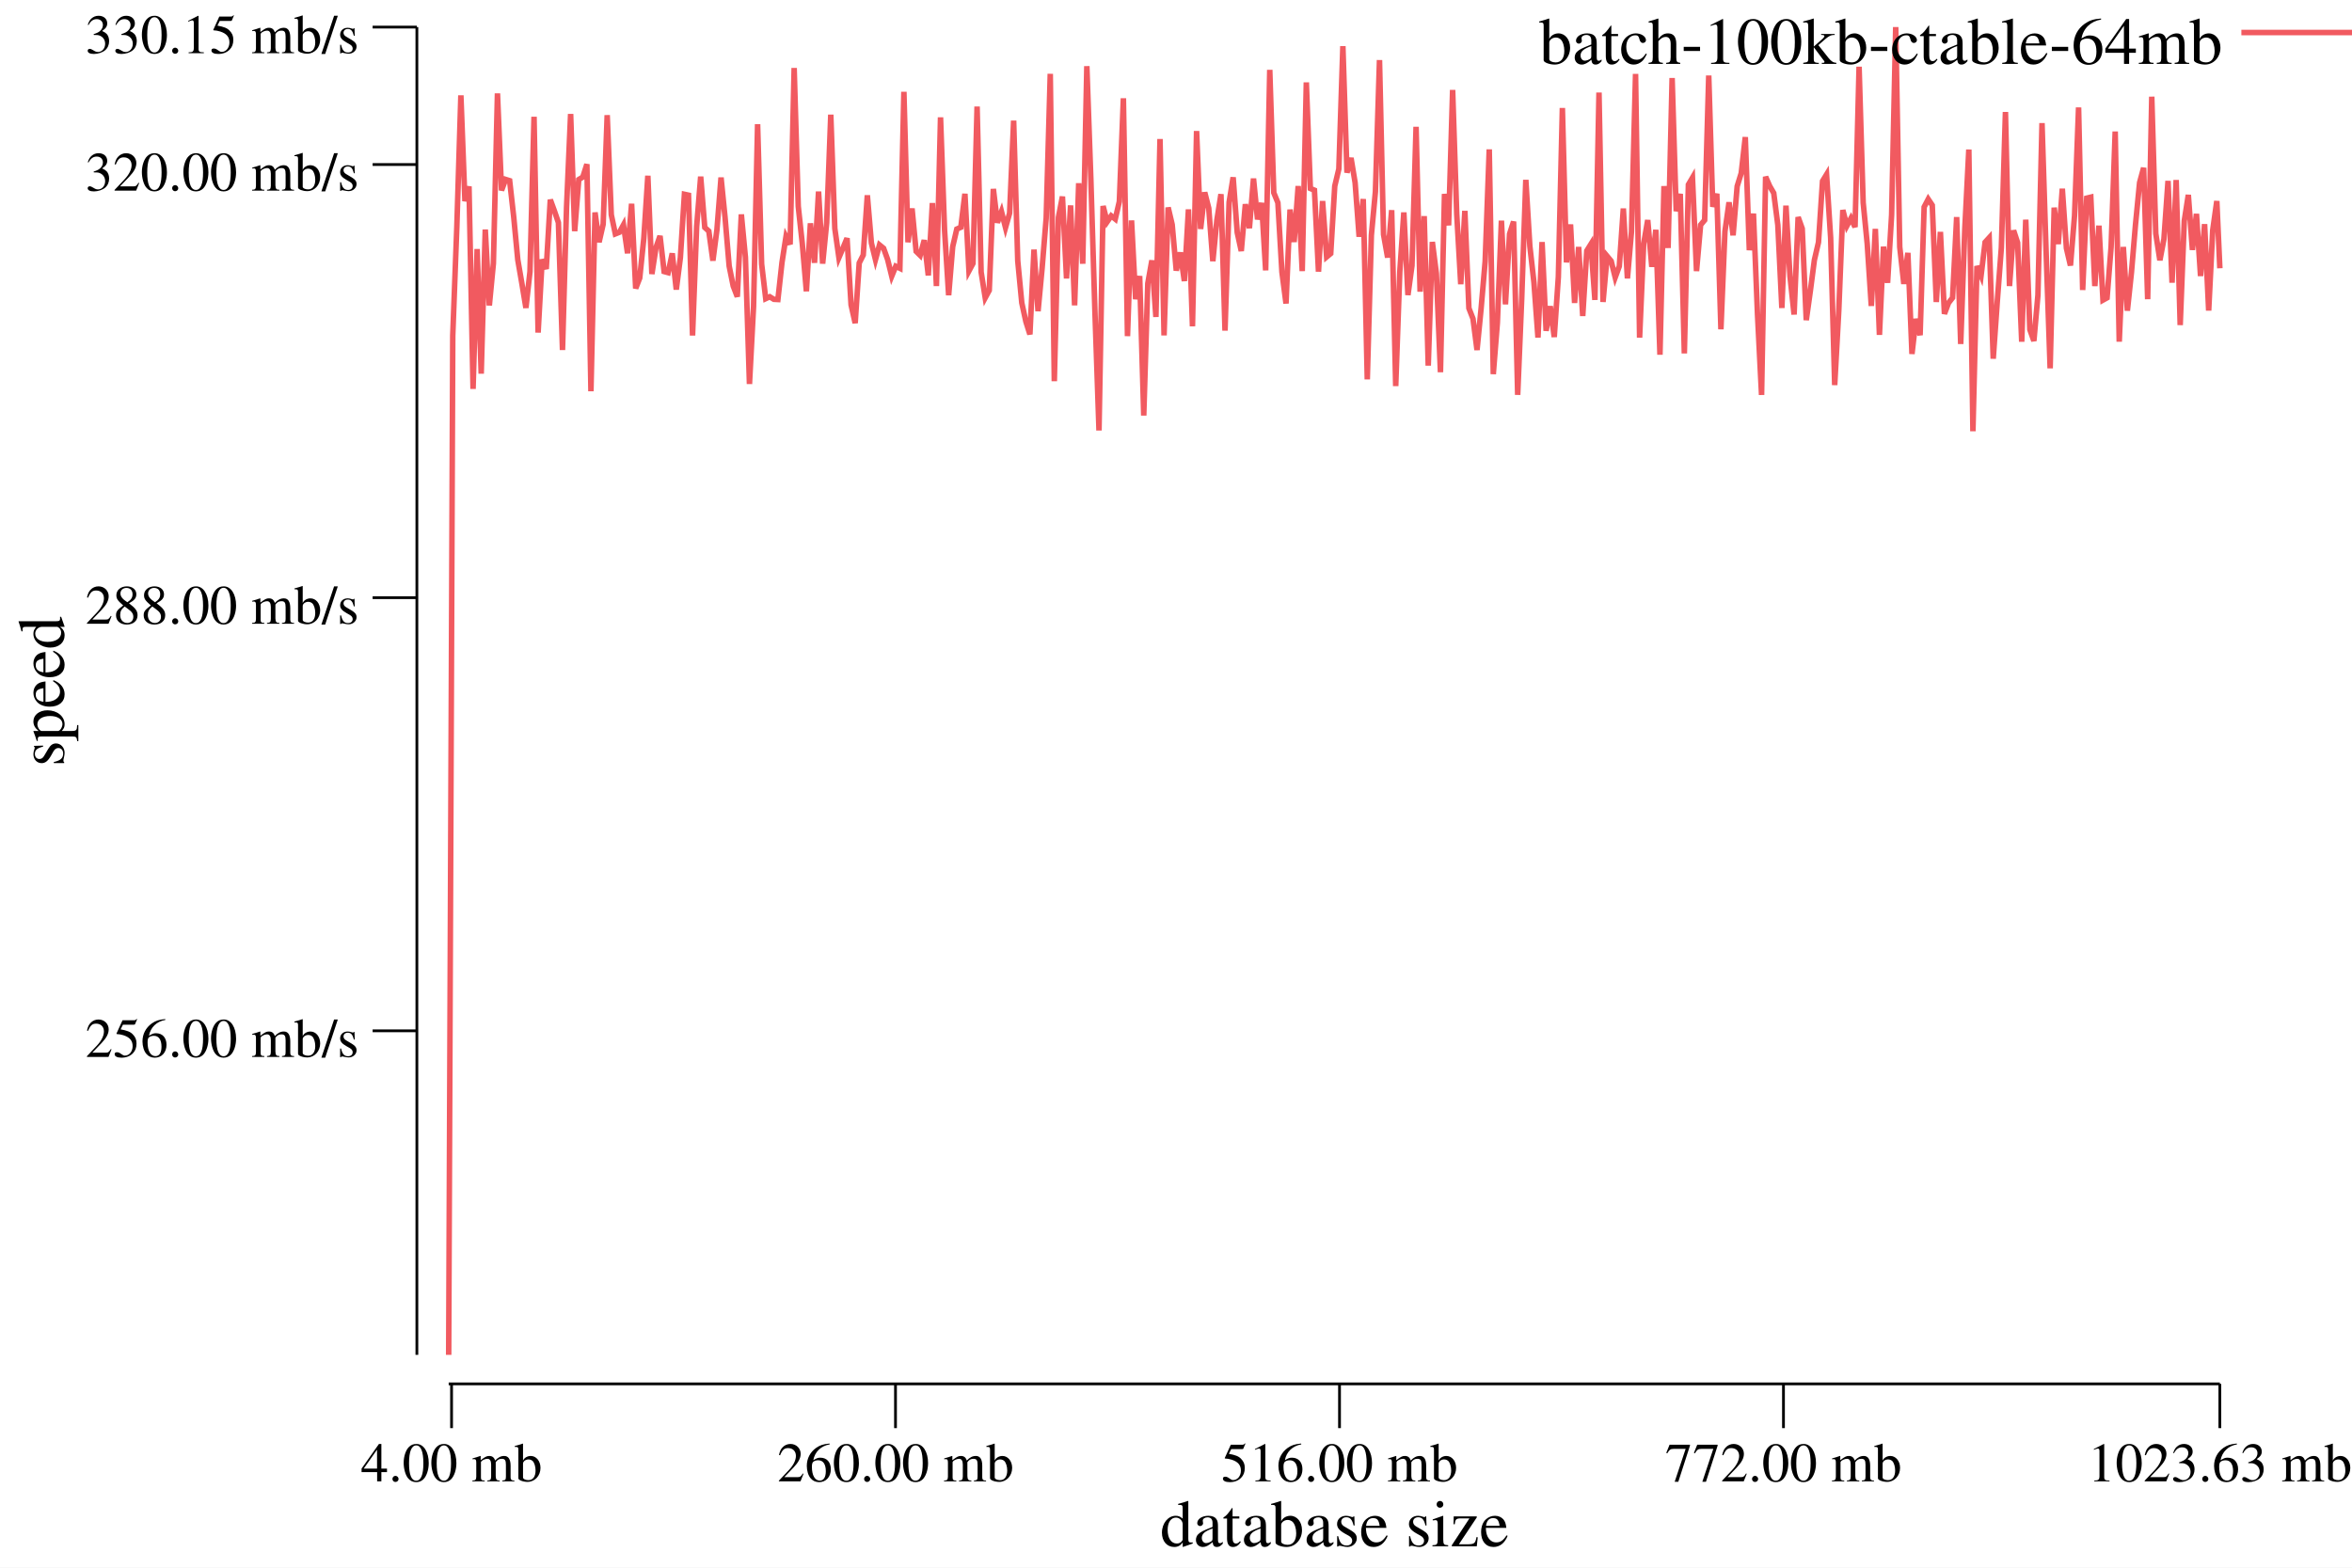
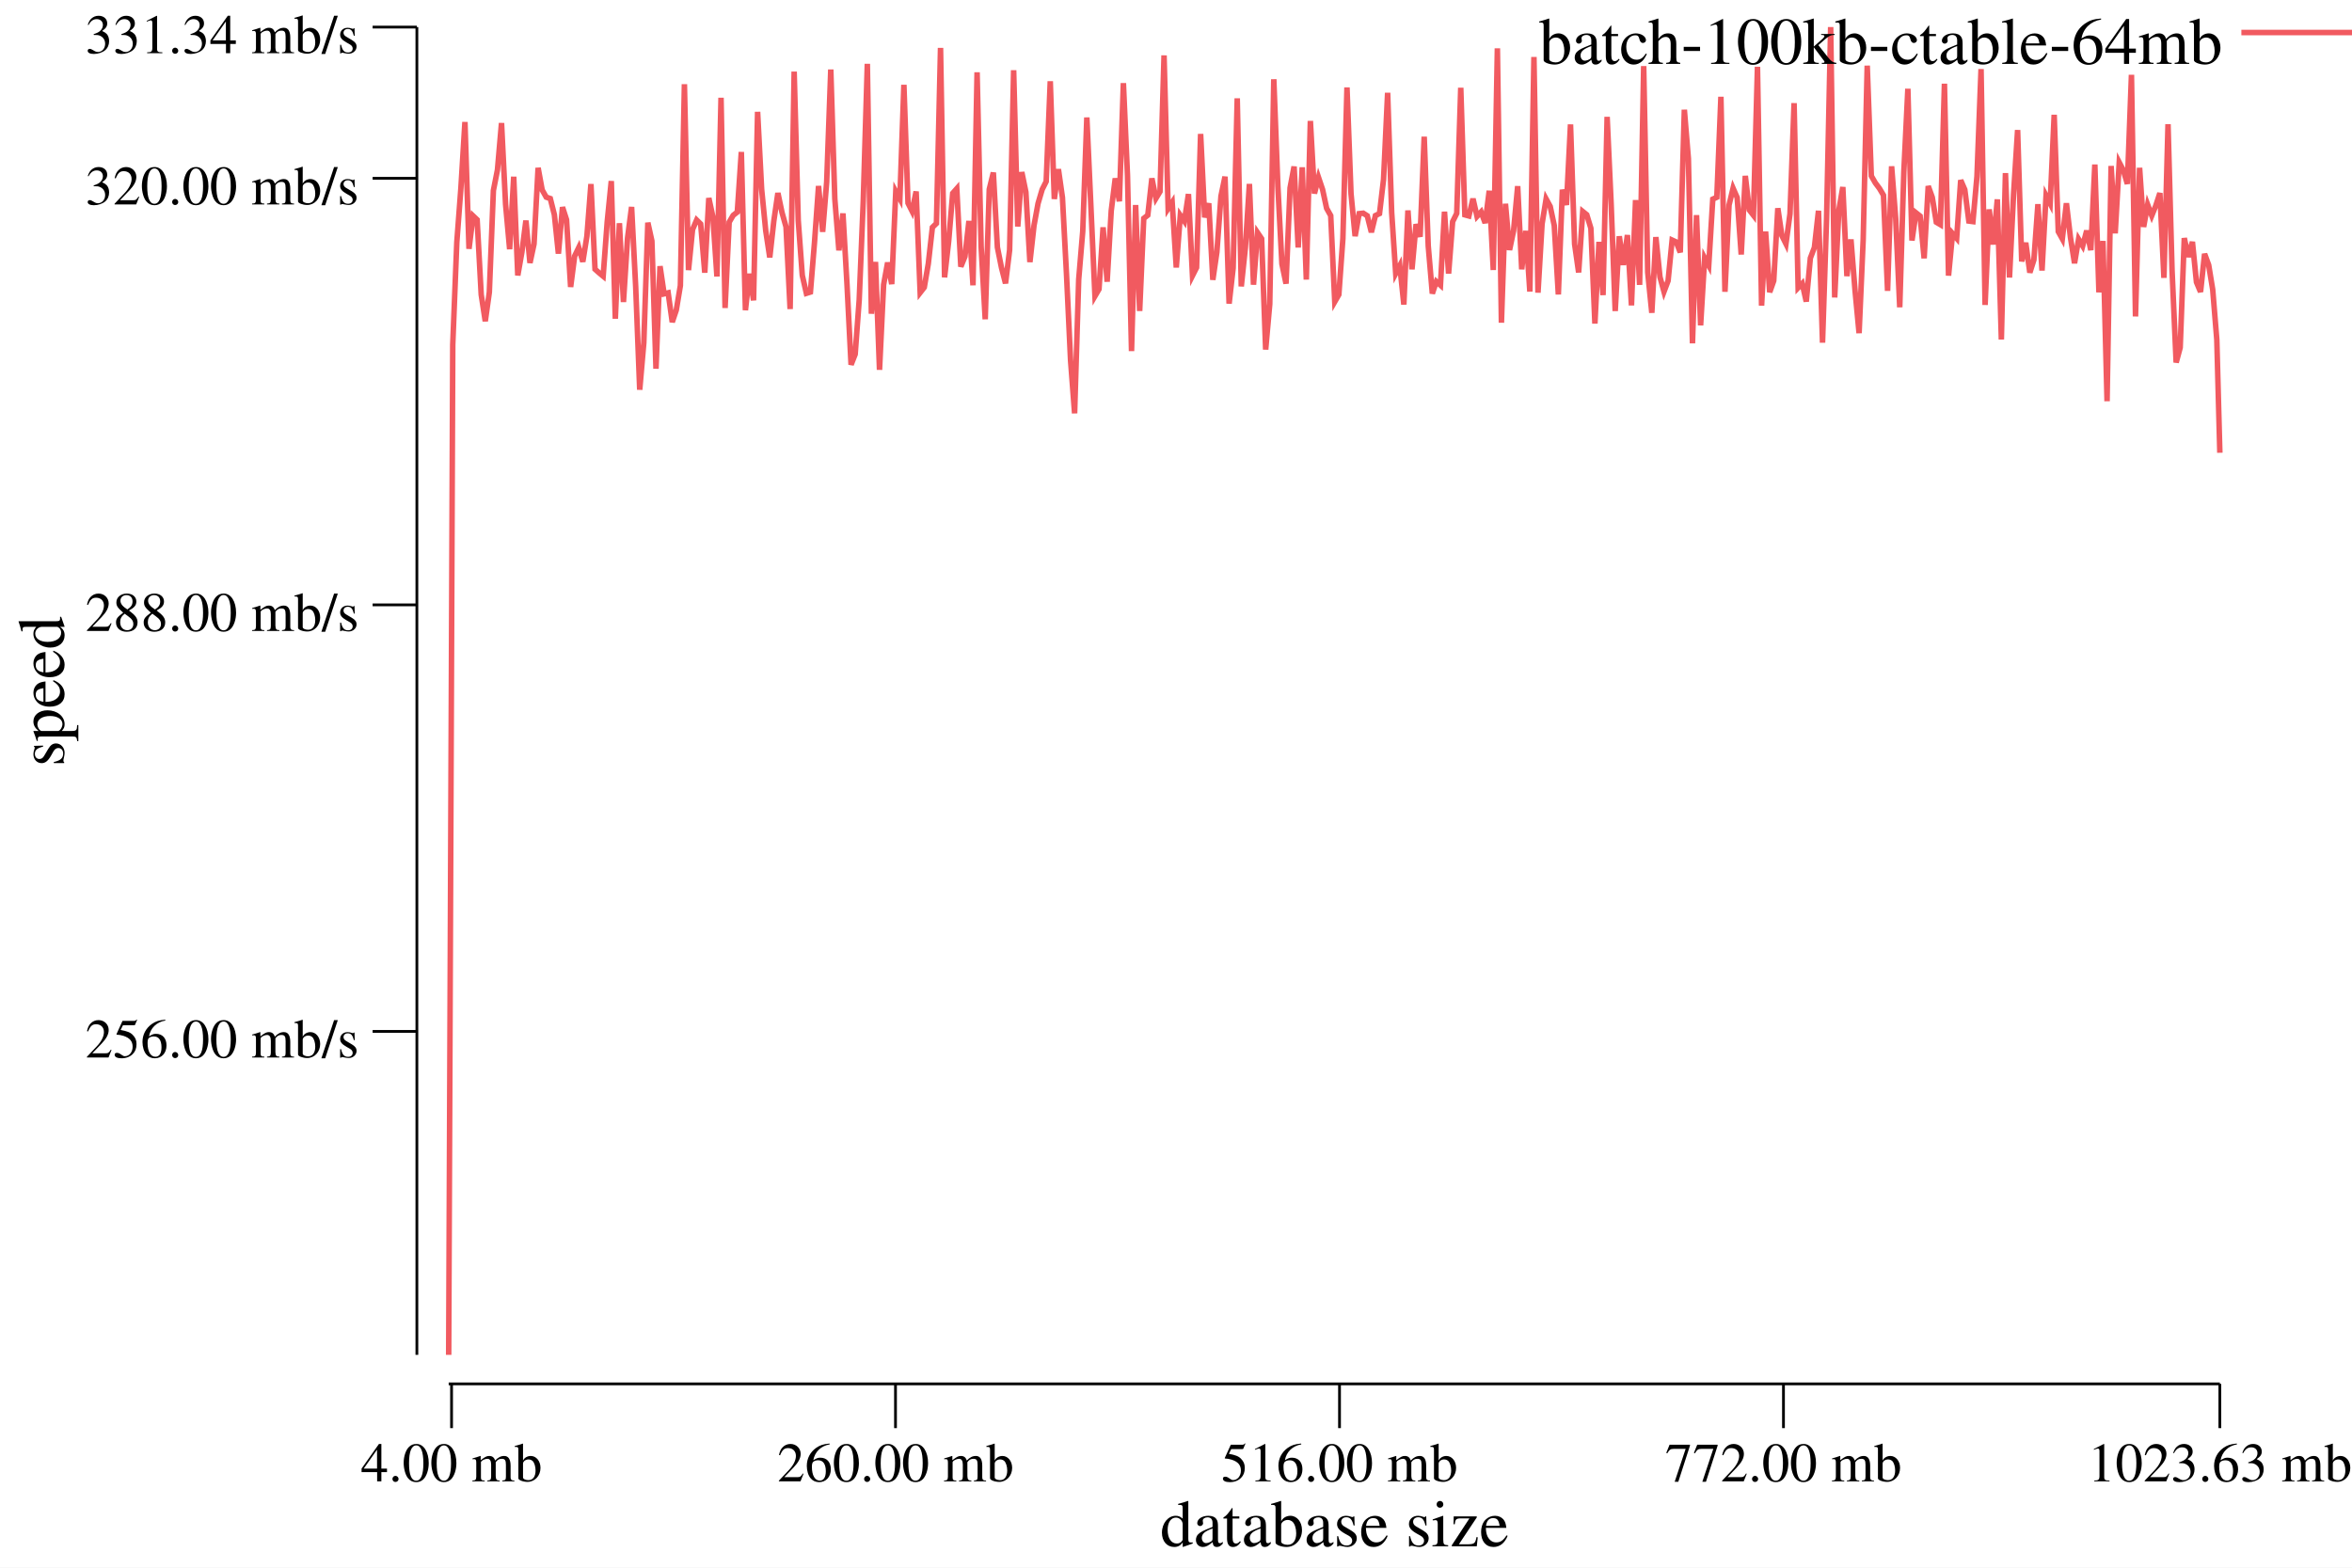
<svg xmlns="http://www.w3.org/2000/svg" width="425.2pt" height="283.46pt" viewBox="0 0 425.2 283.46">
  <g transform="scale(1, -1) translate(0, -283.46)">
    <path d="M0,0L425.2,0L425.2,283.46L0,283.46Z" style="fill:#FFFFFF" />
    <text x="209.73" y="-3.861" transform="scale(1, -1)" style="font-family:Times;font-weight:normal;font-style:normal;font-size:12px">database size</text>
    <text x="65.244" y="-15.602" transform="scale(1, -1)" style="font-family:Times;font-weight:normal;font-style:normal;font-size:10px">4.00 mb</text>
    <text x="140.51" y="-15.602" transform="scale(1, -1)" style="font-family:Times;font-weight:normal;font-style:normal;font-size:10px">260.00 mb</text>
    <text x="220.77" y="-15.602" transform="scale(1, -1)" style="font-family:Times;font-weight:normal;font-style:normal;font-size:10px">516.00 mb</text>
    <text x="301.03" y="-15.602" transform="scale(1, -1)" style="font-family:Times;font-weight:normal;font-style:normal;font-size:10px">772.00 mb</text>
    <text x="377.42" y="-15.602" transform="scale(1, -1)" style="font-family:Times;font-weight:normal;font-style:normal;font-size:10px">1023.63 mb</text>
    <path d="M81.634,25.23L81.634,33.23" style="fill:none;stroke:#000000;stroke-width:0.5" />
    <path d="M161.89,25.23L161.89,33.23" style="fill:none;stroke:#000000;stroke-width:0.5" />
    <path d="M242.16,25.23L242.16,33.23" style="fill:none;stroke:#000000;stroke-width:0.5" />
    <path d="M322.42,25.23L322.42,33.23" style="fill:none;stroke:#000000;stroke-width:0.5" />
    <path d="M401.31,25.23L401.31,33.23" style="fill:none;stroke:#000000;stroke-width:0.5" />
    <path d="M81.114,33.23L401.31,33.23" style="fill:none;stroke:#000000;stroke-width:0.5" />
    <g transform="rotate(90)">
      <text x="144.86" y="11.555" transform="scale(1, -1)" style="font-family:Times;font-weight:normal;font-style:normal;font-size:12px">speed</text>
    </g>
-     <text x="15.416" y="-92.348" transform="scale(1, -1)" style="font-family:Times;font-weight:normal;font-style:normal;font-size:10px">256.00 mb/s</text>
-     <text x="15.416" y="-170.67" transform="scale(1, -1)" style="font-family:Times;font-weight:normal;font-style:normal;font-size:10px">288.00 mb/s</text>
-     <text x="15.416" y="-248.99" transform="scale(1, -1)" style="font-family:Times;font-weight:normal;font-style:normal;font-size:10px">320.00 mb/s</text>
-     <text x="15.416" y="-273.84" transform="scale(1, -1)" style="font-family:Times;font-weight:normal;font-style:normal;font-size:10px">330.15 mb/s</text>
-     <path d="M67.364,97.07L75.364,97.07" style="fill:none;stroke:#000000;stroke-width:0.5" />
-     <path d="M67.364,175.39L75.364,175.39" style="fill:none;stroke:#000000;stroke-width:0.5" />
-     <path d="M67.364,253.71L75.364,253.71" style="fill:none;stroke:#000000;stroke-width:0.5" />
+     <text x="15.416" y="-92.242" transform="scale(1, -1)" style="font-family:Times;font-weight:normal;font-style:normal;font-size:10px">256.00 mb/s</text>
+     <text x="15.416" y="-169.37" transform="scale(1, -1)" style="font-family:Times;font-weight:normal;font-style:normal;font-size:10px">288.00 mb/s</text>
+     <text x="15.416" y="-246.49" transform="scale(1, -1)" style="font-family:Times;font-weight:normal;font-style:normal;font-size:10px">320.00 mb/s</text>
+     <text x="15.416" y="-273.84" transform="scale(1, -1)" style="font-family:Times;font-weight:normal;font-style:normal;font-size:10px">331.34 mb/s</text>
+     <path d="M67.364,96.964L75.364,96.964" style="fill:none;stroke:#000000;stroke-width:0.5" />
+     <path d="M67.364,174.09L75.364,174.09" style="fill:none;stroke:#000000;stroke-width:0.5" />
+     <path d="M67.364,251.22L75.364,251.22" style="fill:none;stroke:#000000;stroke-width:0.5" />
    <path d="M67.364,278.56L75.364,278.56" style="fill:none;stroke:#000000;stroke-width:0.5" />
    <path d="M75.364,38.48L75.364,278.56" style="fill:none;stroke:#000000;stroke-width:0.5" />
-     <path d="M81.114,38.48L81.849,222.75L82.584,242.37L83.319,266.22L84.053,247.09L84.788,249.75L85.523,213.14L86.258,238.43L86.993,215.9L87.728,241.96L88.462,228.23L89.197,235.83L89.932,266.57L90.667,249.03L91.402,251.02L92.136,250.79L92.871,244.23L93.606,236.49L94.341,232.23L95.076,227.79L95.81,234.34L96.545,262.35L97.28,223.32L98.015,236.55L98.75,234.83L99.485,247.35L100.22,245.34L100.95,243.21L101.69,220.17L102.42,245.96L103.16,262.85L103.89,241.66L104.63,251L105.36,251.44L106.1,253.77L106.83,212.72L107.57,245.05L108.3,239.67L109.04,242.91L109.77,262.64L110.51,244.64L111.24,241.17L111.98,241.46L112.71,242.8L113.45,237.66L114.18,246.62L114.92,231.31L115.65,233.18L116.39,240.36L117.12,251.68L117.85,233.91L118.59,238.69L119.32,240.8L120.06,234.36L120.79,234.16L121.53,237.65L122.26,231.1L123,236.87L123.73,248.33L124.47,248.17L125.2,222.79L125.94,242.48L126.67,251.53L127.41,242.33L128.14,241.67L128.88,236.33L129.61,241.93L130.35,251.36L131.08,244.12L131.82,235.35L132.55,231.74L133.29,229.81L134.02,244.69L134.76,236.94L135.49,214.03L136.23,228.05L136.96,261L137.69,235.72L138.43,229.46L139.16,229.8L139.9,229.34L140.63,229.3L141.37,236L142.1,240.71L142.84,239.28L143.57,271.17L144.31,246.16L145.04,239.42L145.78,230.79L146.51,243.08L147.25,235.94L147.98,248.83L148.72,235.79L149.45,243.17L150.19,262.73L150.92,242.14L151.66,236.88L152.39,238.6L153.13,240.39L153.86,228.33L154.6,225.03L155.33,235.9L156.06,237.35L156.8,248.15L157.53,239.52L158.27,236.51L159,239.17L159.74,238.56L160.47,236.53L161.21,233.52L161.94,235.31L162.68,234.95L163.41,266.86L164.15,239.65L164.88,245.77L165.62,238.01L166.35,237.29L167.09,240.04L167.82,233.66L168.56,246.74L169.29,231.74L170.03,262.24L170.76,241.85L171.5,230.08L172.23,238.85L172.97,242.04L173.7,242.36L174.44,248.42L175.17,234.47L175.9,235.83L176.64,264.19L177.37,234.27L178.11,229.61L178.84,230.96L179.58,249.3L180.31,243.2L181.05,245.2L181.78,242.3L182.52,244.91L183.25,261.65L183.99,236.3L184.72,228.7L185.46,225.31L186.19,223L186.93,238.33L187.66,227.19L188.4,235.03L189.13,244L189.87,270.11L190.6,214.53L191.34,244.14L192.07,247.92L192.81,233.11L193.54,246.32L194.27,228.25L195.01,250.33L195.74,235.77L196.48,271.5L197.21,251L197.95,226.9L198.68,205.62L199.42,246.21L200.15,243.35L200.89,244.43L201.62,243.85L202.36,247.03L203.09,265.69L203.83,222.68L204.56,243.6L205.3,229.36L206.03,233.55L206.77,208.32L207.5,232.2L208.24,236.38L208.97,226.15L209.71,258.32L210.44,222.81L211.18,245.95L211.91,242.85L212.65,234.53L213.38,237.81L214.11,232.64L214.85,245.6L215.58,224.46L216.32,259.77L217.05,242.06L217.79,248.68L218.52,245.82L219.26,236.23L219.99,243.67L220.73,248.35L221.46,223.68L222.2,246.88L222.93,251.4L223.67,241.42L224.4,238.07L225.14,246.54L225.87,242.2L226.61,251.18L227.34,243.79L228.08,246.77L228.81,234.57L229.55,270.83L230.28,248.6L231.02,246.8L231.75,234.26L232.49,228.58L233.22,245.57L233.95,239.7L234.69,249.82L235.42,234.44L236.16,268.56L236.89,249.38L237.63,249.07L238.36,234.34L239.1,247.11L239.83,237L240.57,237.62L241.3,249.81L242.04,252.91L242.77,275.11L243.51,252.24L244.24,254.9L244.98,250.43L245.71,240.65L246.45,247.47L247.18,214.86L247.92,240.93L248.65,248.8L249.39,272.6L250.12,241.06L250.86,236.89L251.59,245.46L252.32,213.65L253.06,234.33L253.79,245.05L254.53,230.11L255.26,235.44L256,260.53L256.73,230.72L257.47,244.38L258.2,217.35L258.94,239.71L259.67,234.01L260.41,216.16L261.14,248.39L261.88,242.71L262.61,267.2L263.35,244.79L264.08,232.07L264.82,245.33L265.55,227.73L266.29,225.83L267.02,220.17L267.76,227.7L268.49,236.19L269.23,256.45L269.96,215.81L270.7,225.12L271.43,243.56L272.16,228.43L272.9,241.15L273.63,243.4L274.37,212.06L275.1,229.52L275.84,250.94L276.57,238.96L277.31,232.39L278.04,222.43L278.78,239.69L279.51,223.64L280.25,228.09L280.98,222.52L281.72,233.36L282.45,263.93L283.19,236.01L283.92,242.88L284.66,228.68L285.39,238.81L286.13,226.32L286.86,238.11L287.6,239.3L288.33,229.23L289.07,266.73L289.8,228.86L290.54,237.14L291.27,236.26L292,233.3L292.74,235.32L293.47,245.76L294.21,233.12L294.94,241.56L295.68,270.09L296.41,222.41L297.15,239.4L297.88,243.67L298.62,235.21L299.35,241.91L300.09,219.32L300.82,249.81L301.56,238.62L302.29,269.35L303.03,245.27L303.76,248.4L304.5,219.56L305.23,250.07L305.97,251.33L306.7,234.44L307.44,242.79L308.17,243.66L308.91,269.81L309.64,246.07L310.37,248.43L311.11,223.92L311.84,241.62L312.58,246.88L313.31,240.91L314.05,249.78L314.78,252.14L315.52,258.67L316.25,238.22L316.99,244.84L317.72,226.73L318.46,212.05L319.19,251.5L319.93,249.81L320.66,248.55L321.4,242.77L322.13,227.77L322.87,246.28L323.6,233.52L324.34,226.59L325.07,244.2L325.81,242.13L326.54,225.57L327.28,230.86L328.01,236.45L328.75,239.65L329.48,250.71L330.21,251.91L330.95,240.42L331.68,213.83L332.42,227.3L333.15,245.48L333.89,242.63L334.62,243.99L335.36,242.4L336.09,271.39L336.83,246.8L337.56,239.39L338.3,228.14L339.03,242.07L339.77,222.91L340.5,238.86L341.24,232.32L341.97,244.58L342.71,278.56L343.44,238.8L344.18,232.12L344.91,237.74L345.65,219.46L346.38,225.8L347.12,222.85L347.85,246.03L348.59,247.45L349.32,246.35L350.05,228.85L350.79,241.53L351.52,226.71L352.26,228.69L352.99,229.62L353.73,244.21L354.46,221.26L355.2,242.01L355.93,256.42L356.67,205.48L357.4,235.35L358.14,233.6L358.87,239.66L359.61,240.47L360.34,218.6L361.08,229.03L361.81,238.68L362.55,263.21L363.28,231.74L364.02,241.8L364.75,239.57L365.49,221.67L366.22,243.74L366.96,223.87L367.69,221.81L368.42,230.09L369.16,261.2L369.89,238.27L370.63,216.86L371.36,245.92L372.1,239.32L372.83,249.34L373.57,238.58L374.3,235.45L375.04,244.44L375.77,264.03L376.51,231.02L377.24,247.63L377.98,247.81L378.71,231.73L379.45,242.66L380.18,229.2L380.92,229.61L381.65,238.81L382.39,259.68L383.12,221.68L383.86,238.81L384.59,227.28L385.33,234.21L386.06,242.84L386.8,250.43L387.53,253.12L388.26,229.36L389,265.98L389.73,241.22L390.47,236.4L391.2,240.23L391.94,250.75L392.67,232.34L393.41,250.91L394.14,224.68L394.88,243.53L395.61,248.22L396.35,238.27L397.08,244.79L397.82,233.55L398.55,242.93L399.29,227.3L400.02,241.83L400.76,247.11L401.31,234.95" style="fill:none;stroke:#F15A60" />
+     <path d="M81.114,38.48L81.849,221.12L82.584,239.67L83.319,249.41L84.053,261.4L84.788,238.47L85.523,244.43L86.258,243.73L86.993,230.19L87.728,225.38L88.462,230.62L89.197,249.02L89.932,252.75L90.667,261.21L91.402,246.5L92.136,238.4L92.871,251.51L93.606,233.66L94.341,237.83L95.076,243.58L95.81,235.92L96.545,239.35L97.28,253.11L98.015,249.11L98.75,247.81L99.485,247.56L100.22,244.63L100.95,237.6L101.69,246L102.42,243.73L103.16,231.57L103.89,237.17L104.63,238.7L105.36,236.13L106.1,240.74L106.83,250.18L107.57,234.78L108.3,234.13L109.04,233.52L109.77,243.31L110.51,250.72L111.24,225.83L111.98,243.1L112.71,228.85L113.45,240.42L114.18,246.04L114.92,231.64L115.65,212.99L116.39,221.48L117.12,243.2L117.85,239.88L118.59,216.79L119.32,235.33L120.06,230.33L120.79,230.51L121.53,225.22L122.26,227.39L123,231.82L123.73,268.23L124.47,234.62L125.2,241.95L125.94,243.68L126.67,242.96L127.41,234.15L128.14,247.65L128.88,244.22L129.61,233.47L130.35,265.78L131.08,227.77L131.82,243.29L132.55,244.53L133.29,245.11L134.02,255.98L134.76,227.37L135.49,233.96L136.23,229.15L136.96,263.24L137.69,249.25L138.43,241.75L139.16,236.92L139.9,243.55L140.63,248.56L141.37,245.05L142.1,242.44L142.84,227.58L143.57,270.51L144.31,243.58L145.04,233.67L145.78,230.42L146.51,230.65L147.25,239.67L147.98,249.83L148.72,241.54L149.45,250.56L150.19,270.89L150.92,247.49L151.66,238.19L152.39,244.87L153.13,231.91L153.86,217.51L154.6,219.4L155.33,229.25L156.06,247.07L156.8,271.92L157.53,226.73L158.27,236.1L159,216.59L159.74,231.97L160.47,235.99L161.21,232.09L161.94,248.86L162.68,247.52L163.41,268.12L164.15,246.74L164.88,245.29L165.62,248.84L166.35,230.55L167.09,231.5L167.82,235.77L168.56,242.35L169.29,243.06L170.03,274.8L170.76,233.31L171.5,239.8L172.23,248.51L172.97,249.35L173.7,235.24L174.44,237.07L175.17,243.51L175.9,231.87L176.64,270.39L177.37,238.88L178.11,225.73L178.84,249.22L179.58,252.26L180.31,238.75L181.05,235.06L181.78,232.22L182.52,238.23L183.25,270.76L183.99,242.5L184.72,252.34L185.46,248.73L186.19,236.07L186.93,242.67L187.66,246.67L188.4,249.19L189.13,250.64L189.87,268.77L190.6,247.48L191.34,252.87L192.07,247.74L192.81,233.74L193.54,218.29L194.27,208.72L195.01,232.93L195.74,241.62L196.48,262.22L197.21,246.28L197.95,229.92L198.68,231.17L199.42,242.36L200.15,232.52L200.89,245.33L201.62,251.21L202.36,247.06L203.09,268.43L203.83,251.75L204.56,219.98L205.3,246.39L206.03,227.23L206.77,243.97L207.5,244.55L208.24,251.21L208.97,247.59L209.71,248.82L210.44,273.44L211.18,245.75L211.91,246.86L212.65,235.09L213.38,244.53L214.11,243.47L214.85,248.37L215.58,233.61L216.32,235.08L217.05,259.24L217.79,244.15L218.52,246.7L219.26,232.86L219.99,237.88L220.73,248L221.46,251.52L222.2,228.56L222.93,234.98L223.67,265.68L224.4,231.67L225.14,238.66L225.87,250.2L226.61,231.98L227.34,241.4L228.08,240.3L228.81,220.25L229.55,228.49L230.28,269.13L231.02,249.71L231.75,235.73L232.49,232.17L233.22,249.48L233.95,253.35L234.69,238.71L235.42,253.21L236.16,232.91L236.89,261.59L237.63,248.47L238.36,251.39L239.1,249.19L239.83,245.79L240.57,244.47L241.3,228.9L242.04,230.19L242.77,240.33L243.51,267.65L244.24,248.45L244.98,240.76L245.71,244.83L246.45,244.91L247.18,244.44L247.92,241.47L248.65,244.48L249.39,244.84L250.12,251.02L250.86,266.68L251.59,245.06L252.32,234.01L253.06,235.43L253.79,228.39L254.53,245.41L255.26,234.76L256,242.92L256.73,240.65L257.47,258.74L258.2,238.98L258.94,230.38L259.67,232.55L260.41,231.89L261.14,245.18L261.88,233.99L262.61,243.38L263.35,244.88L264.08,267.59L264.82,244.61L265.55,244.41L266.29,247.53L267.02,244.33L267.76,245.14L268.49,243.13L269.23,248.97L269.96,234.64L270.7,274.72L271.43,225.11L272.16,246.62L272.9,238.26L273.63,241.76L274.37,249.8L275.1,234.76L275.84,241.72L276.57,230.74L277.31,273.15L278.04,230.54L278.78,242.98L279.51,247.49L280.25,246.13L280.98,242.69L281.72,230.22L282.45,249.16L283.19,246.4L283.92,260.96L284.66,239.33L285.39,234.2L286.13,245.22L286.86,244.63L287.6,242.19L288.33,224.95L289.07,239.72L289.8,230.1L290.54,262.33L291.27,246.53L292,227.22L292.74,240.74L293.47,235.55L294.21,240.96L294.94,228.24L295.68,247.28L296.41,231.95L297.15,271.51L297.88,234.21L298.62,226.9L299.35,240.59L300.09,233.38L300.82,230.72L301.56,232.69L302.29,240.05L303.03,239.71L303.76,237.83L304.5,263.62L305.23,254.79L305.97,221.38L306.7,244.56L307.44,224.63L308.17,236.83L308.91,235.46L309.64,247.45L310.37,247.79L311.11,265.96L311.84,230.7L312.58,246.38L313.31,249.43L314.05,247.73L314.78,237.44L315.52,251.66L316.25,245.48L316.99,244.53L317.72,271.38L318.46,228.2L319.19,241.59L319.93,230.63L320.66,232.69L321.4,245.81L322.13,240.86L322.87,239.37L323.6,244.8L324.34,264.81L325.07,231.43L325.81,232.2L326.54,228.93L327.28,236.79L328.01,238.71L328.75,245.35L329.48,221.5L330.21,243.87L330.95,278.56L331.68,229.67L332.42,245.37L333.15,249.64L333.89,233.53L334.62,240.17L335.36,230.91L336.09,223.22L336.83,240.07L337.56,271.59L338.3,251.65L339.03,250.38L339.77,249.39L340.5,248.16L341.24,230.87L341.97,253.39L342.71,243.93L343.44,227.9L344.18,252.42L344.91,267.41L345.65,239.97L346.38,244.98L347.12,244.39L347.85,236.75L348.59,249.81L349.32,247.78L350.05,243.28L350.79,242.84L351.52,268.32L352.26,233.62L352.99,241.23L353.73,240.37L354.46,250.88L355.2,249.17L355.93,243.49L356.67,243.39L357.4,251.55L358.14,270.97L358.87,228.32L359.61,245.6L360.34,239.25L361.08,247.41L361.81,222.08L362.55,252.16L363.28,233.28L364.02,248.4L364.75,259.95L365.49,236.19L366.22,239.57L366.96,234.17L367.69,236.47L368.42,246.54L369.16,234.54L369.89,248.1L370.63,246.67L371.36,262.7L372.1,241.59L372.83,240.28L373.57,246.71L374.3,240.53L375.04,235.86L375.77,240.22L376.51,238.99L377.24,241.76L377.98,238.23L378.71,253.71L379.45,230.6L380.18,239.89L380.92,210.91L381.65,253.45L382.39,241.26L383.12,254.1L383.86,252.67L384.59,250.21L385.33,269.93L386.06,226.24L386.8,253.12L387.53,242.43L388.26,246.45L389,244.47L389.73,246.28L390.47,248.55L391.2,233.22L391.94,261L392.67,234.58L393.41,217.91L394.14,220.61L394.88,240.41L395.61,237L396.35,239.73L397.08,232.44L397.82,230.68L398.55,237.56L399.29,235.55L400.02,231.09L400.76,222.03L401.31,201.59" style="fill:none;stroke:#F15A60" />
    <path d="M405.2,277.58L425.2,277.58" style="fill:none;stroke:#F15A60" />
    <text x="278.24" y="-271.91" transform="scale(1, -1)" style="font-family:Times;font-weight:normal;font-style:normal;font-size:12px">batch-100kb-ctable-64mb</text>
  </g>
</svg>
